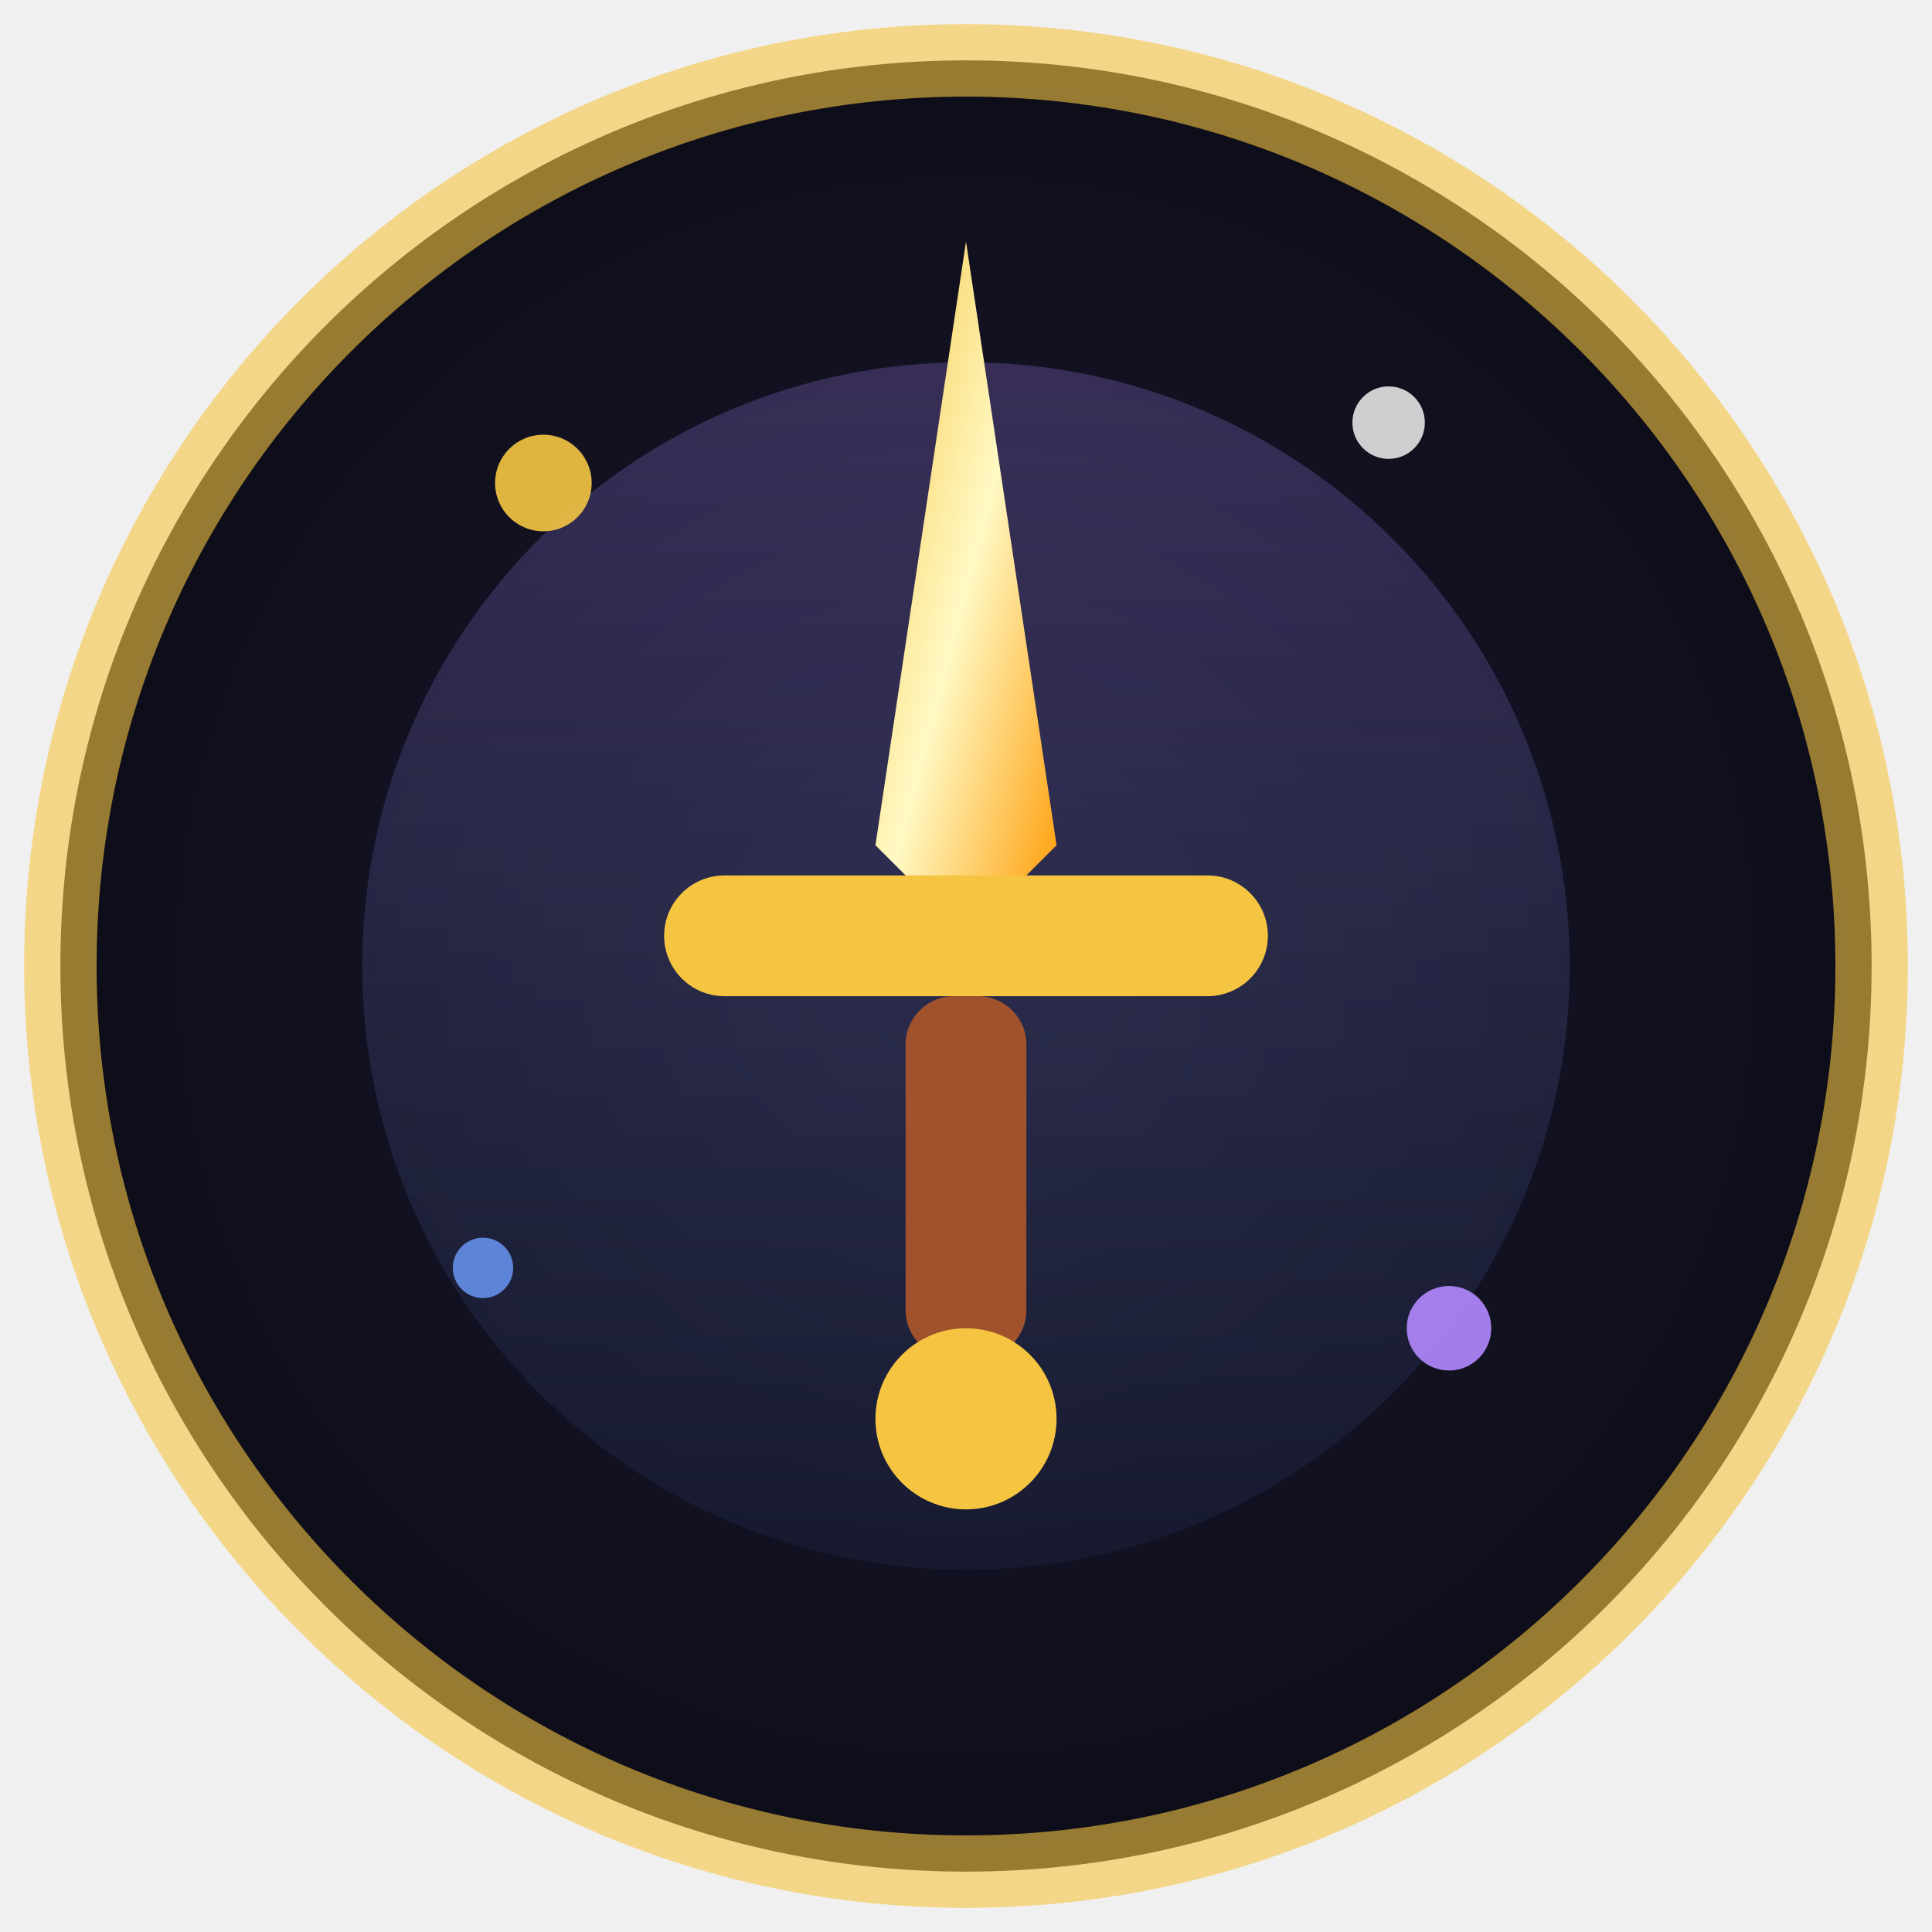
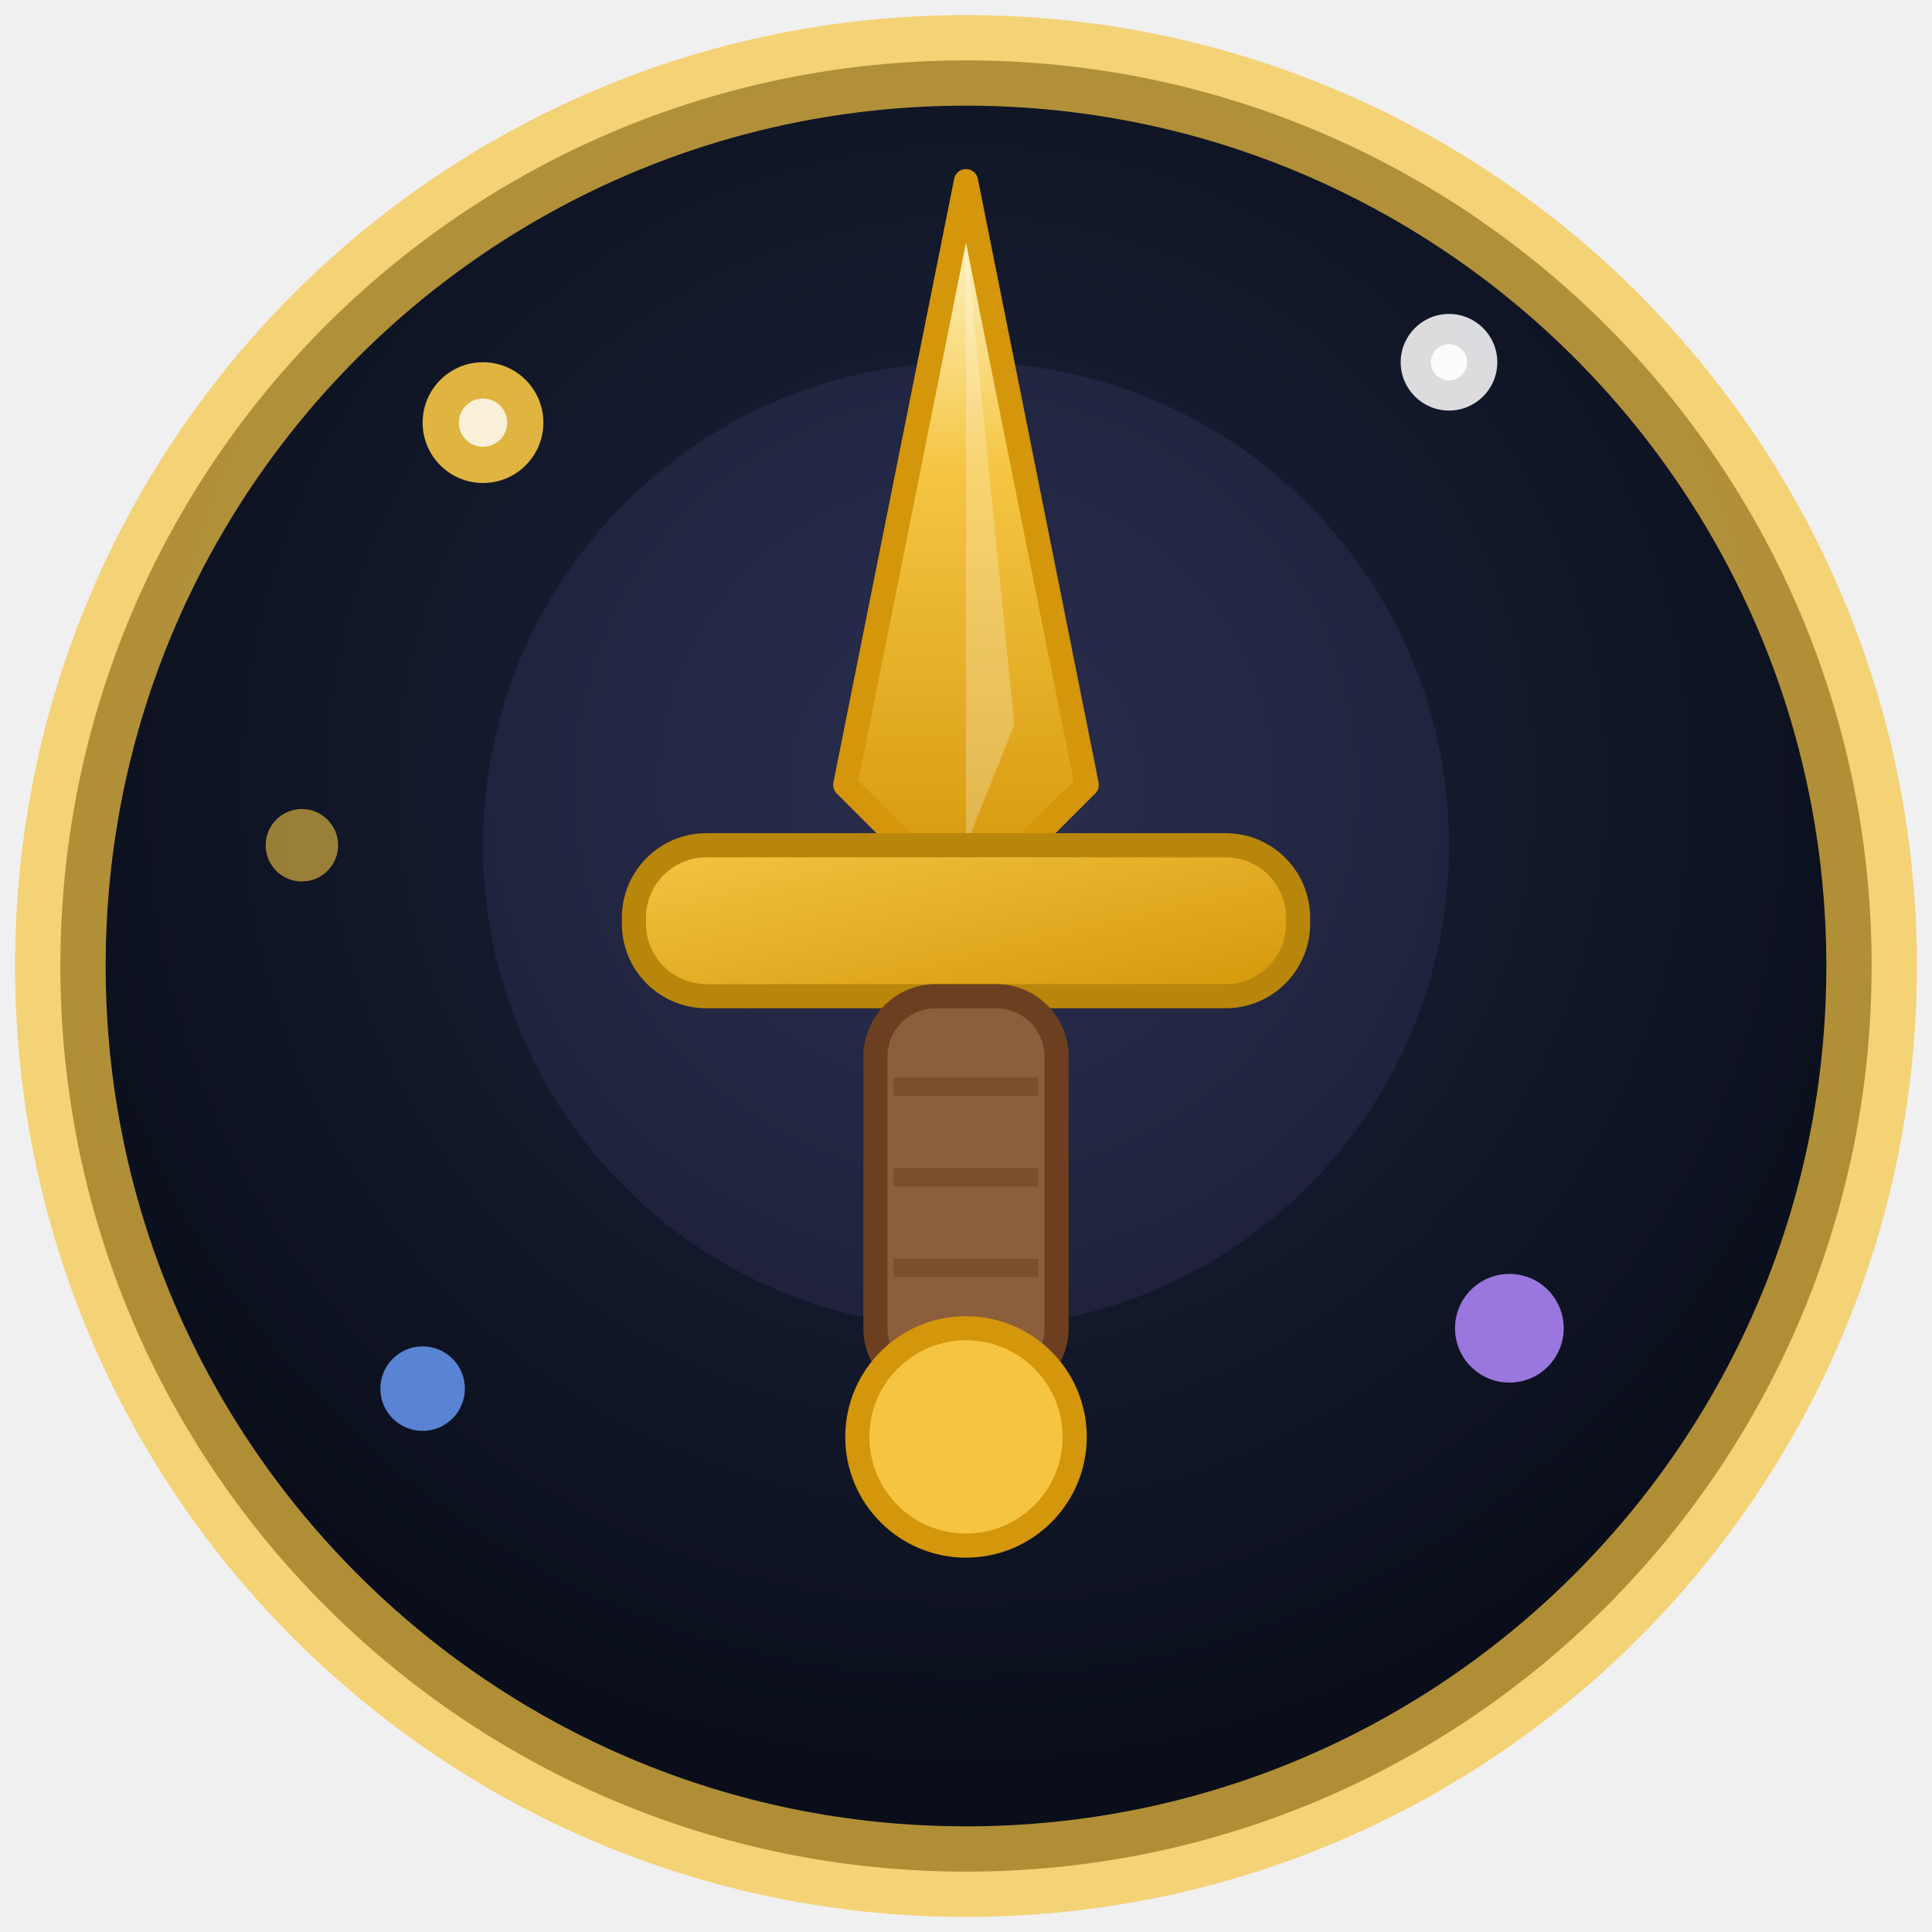
<svg xmlns="http://www.w3.org/2000/svg" viewBox="0 0 32 32">
  <defs>
-     <radialGradient id="bg" cx="50%" cy="50%" r="50%">
-       <stop offset="0%" stop-color="#1a1a2e" />
-       <stop offset="100%" stop-color="#0d0d1a" />
+     <radialGradient id="bg" cx="50%" cy="40%" r="55%">
+       <stop offset="0%" stop-color="#1e2640" />
+       <stop offset="100%" stop-color="#0a0e1a" />
    </radialGradient>
-     <linearGradient id="blade" x1="0%" y1="0%" x2="100%" y2="100%">
+     <linearGradient id="blade" x1="50%" y1="0%" x2="50%" y2="100%">
+       <stop offset="0%" stop-color="#fffde0" />
+       <stop offset="40%" stop-color="#f5c542" />
+       <stop offset="100%" stop-color="#d4960a" />
+     </linearGradient>
+     <linearGradient id="guard" x1="0%" y1="0%" x2="100%" y2="100%">
      <stop offset="0%" stop-color="#f5c542" />
-       <stop offset="50%" stop-color="#fff9c4" />
-       <stop offset="100%" stop-color="#ff9900" />
-     </linearGradient>
-     <linearGradient id="glow" x1="0%" y1="0%" x2="0%" y2="100%">
-       <stop offset="0%" stop-color="#b388ff" stop-opacity="0.8" />
-       <stop offset="100%" stop-color="#6c9fff" stop-opacity="0.2" />
+       <stop offset="100%" stop-color="#d4960a" />
    </linearGradient>
  </defs>
-   <circle cx="16" cy="16" r="15" fill="url(#bg)" stroke="#f5c542" stroke-width="1.2" stroke-opacity="0.6" />
-   <circle cx="16" cy="16" r="10" fill="url(#glow)" opacity="0.3" />
-   <polygon points="16,4 17.5,14 16,15.5 14.5,14" fill="url(#blade)" />
-   <rect x="11" y="14.5" width="10" height="2" rx="1" fill="#f5c542" />
-   <rect x="15" y="16.5" width="2" height="6" rx="0.8" fill="#a0522d" />
-   <circle cx="16" cy="23.5" r="1.5" fill="#f5c542" />
-   <circle cx="9" cy="8" r="0.8" fill="#f5c542" opacity="0.9" />
-   <circle cx="23" cy="7" r="0.6" fill="#fff" opacity="0.8" />
-   <circle cx="24" cy="22" r="0.7" fill="#b388ff" opacity="0.9" />
-   <circle cx="8" cy="21" r="0.5" fill="#6c9fff" opacity="0.8" />
+   <circle cx="16" cy="16" r="15" fill="url(#bg)" stroke="#f5c542" stroke-width="1.5" stroke-opacity="0.7" />
+   <circle cx="16" cy="14" r="8" fill="#b388ff" opacity="0.08" />
+   <polygon points="16,3 18,13 16,15 14,13" fill="url(#blade)" stroke="#d4960a" stroke-width="0.4" stroke-linejoin="round" />
+   <polygon points="16,4 16.8,12 16,14" fill="white" opacity="0.25" />
+   <rect x="10.5" y="14" width="11" height="2.5" rx="1.2" fill="url(#guard)" stroke="#b8860b" stroke-width="0.4" />
+   <rect x="14.5" y="16.5" width="3" height="6.5" rx="1" fill="#8B5E3C" stroke="#6B3F1F" stroke-width="0.4" />
+   <line x1="14.8" y1="18" x2="17.2" y2="18" stroke="#6B3F1F" stroke-width="0.3" opacity="0.5" />
+   <line x1="14.8" y1="19.5" x2="17.2" y2="19.5" stroke="#6B3F1F" stroke-width="0.3" opacity="0.5" />
+   <line x1="14.8" y1="21" x2="17.2" y2="21" stroke="#6B3F1F" stroke-width="0.3" opacity="0.5" />
+   <circle cx="16" cy="23.8" r="1.8" fill="#f5c542" stroke="#d4960a" stroke-width="0.4" />
+   <circle cx="8" cy="7" r="1" fill="#f5c542" opacity="0.9" />
+   <circle cx="8" cy="7" r="0.4" fill="white" opacity="0.8" />
+   <circle cx="24" cy="6" r="0.8" fill="#fff" opacity="0.85" />
+   <circle cx="24" cy="6" r="0.3" fill="white" opacity="0.9" />
+   <circle cx="25" cy="22" r="0.9" fill="#b388ff" opacity="0.85" />
+   <circle cx="7" cy="23" r="0.7" fill="#6c9fff" opacity="0.8" />
+   <circle cx="5" cy="14" r="0.6" fill="#f5c542" opacity="0.6" />
</svg>
